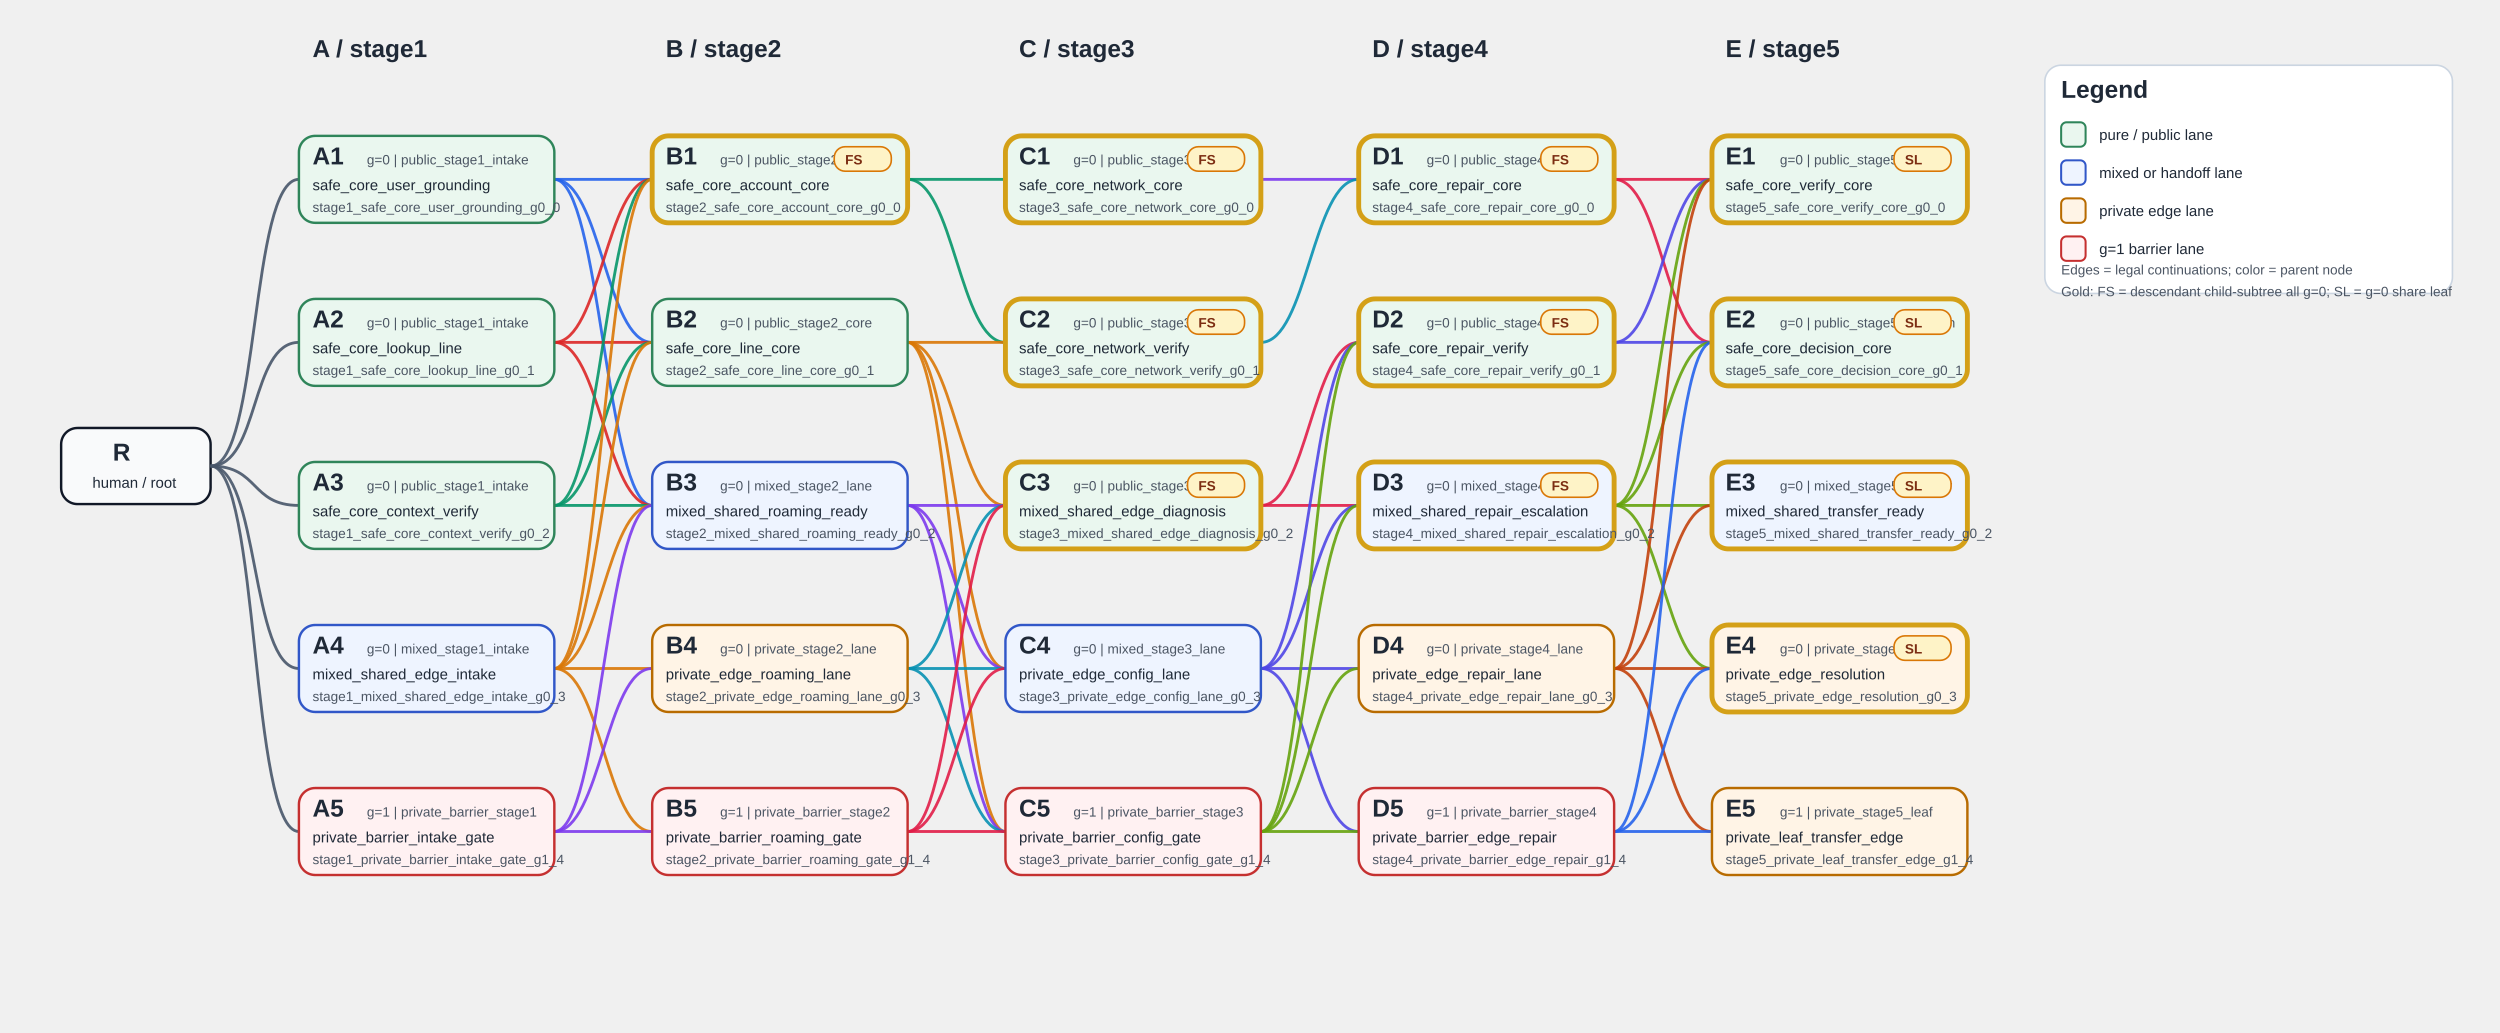
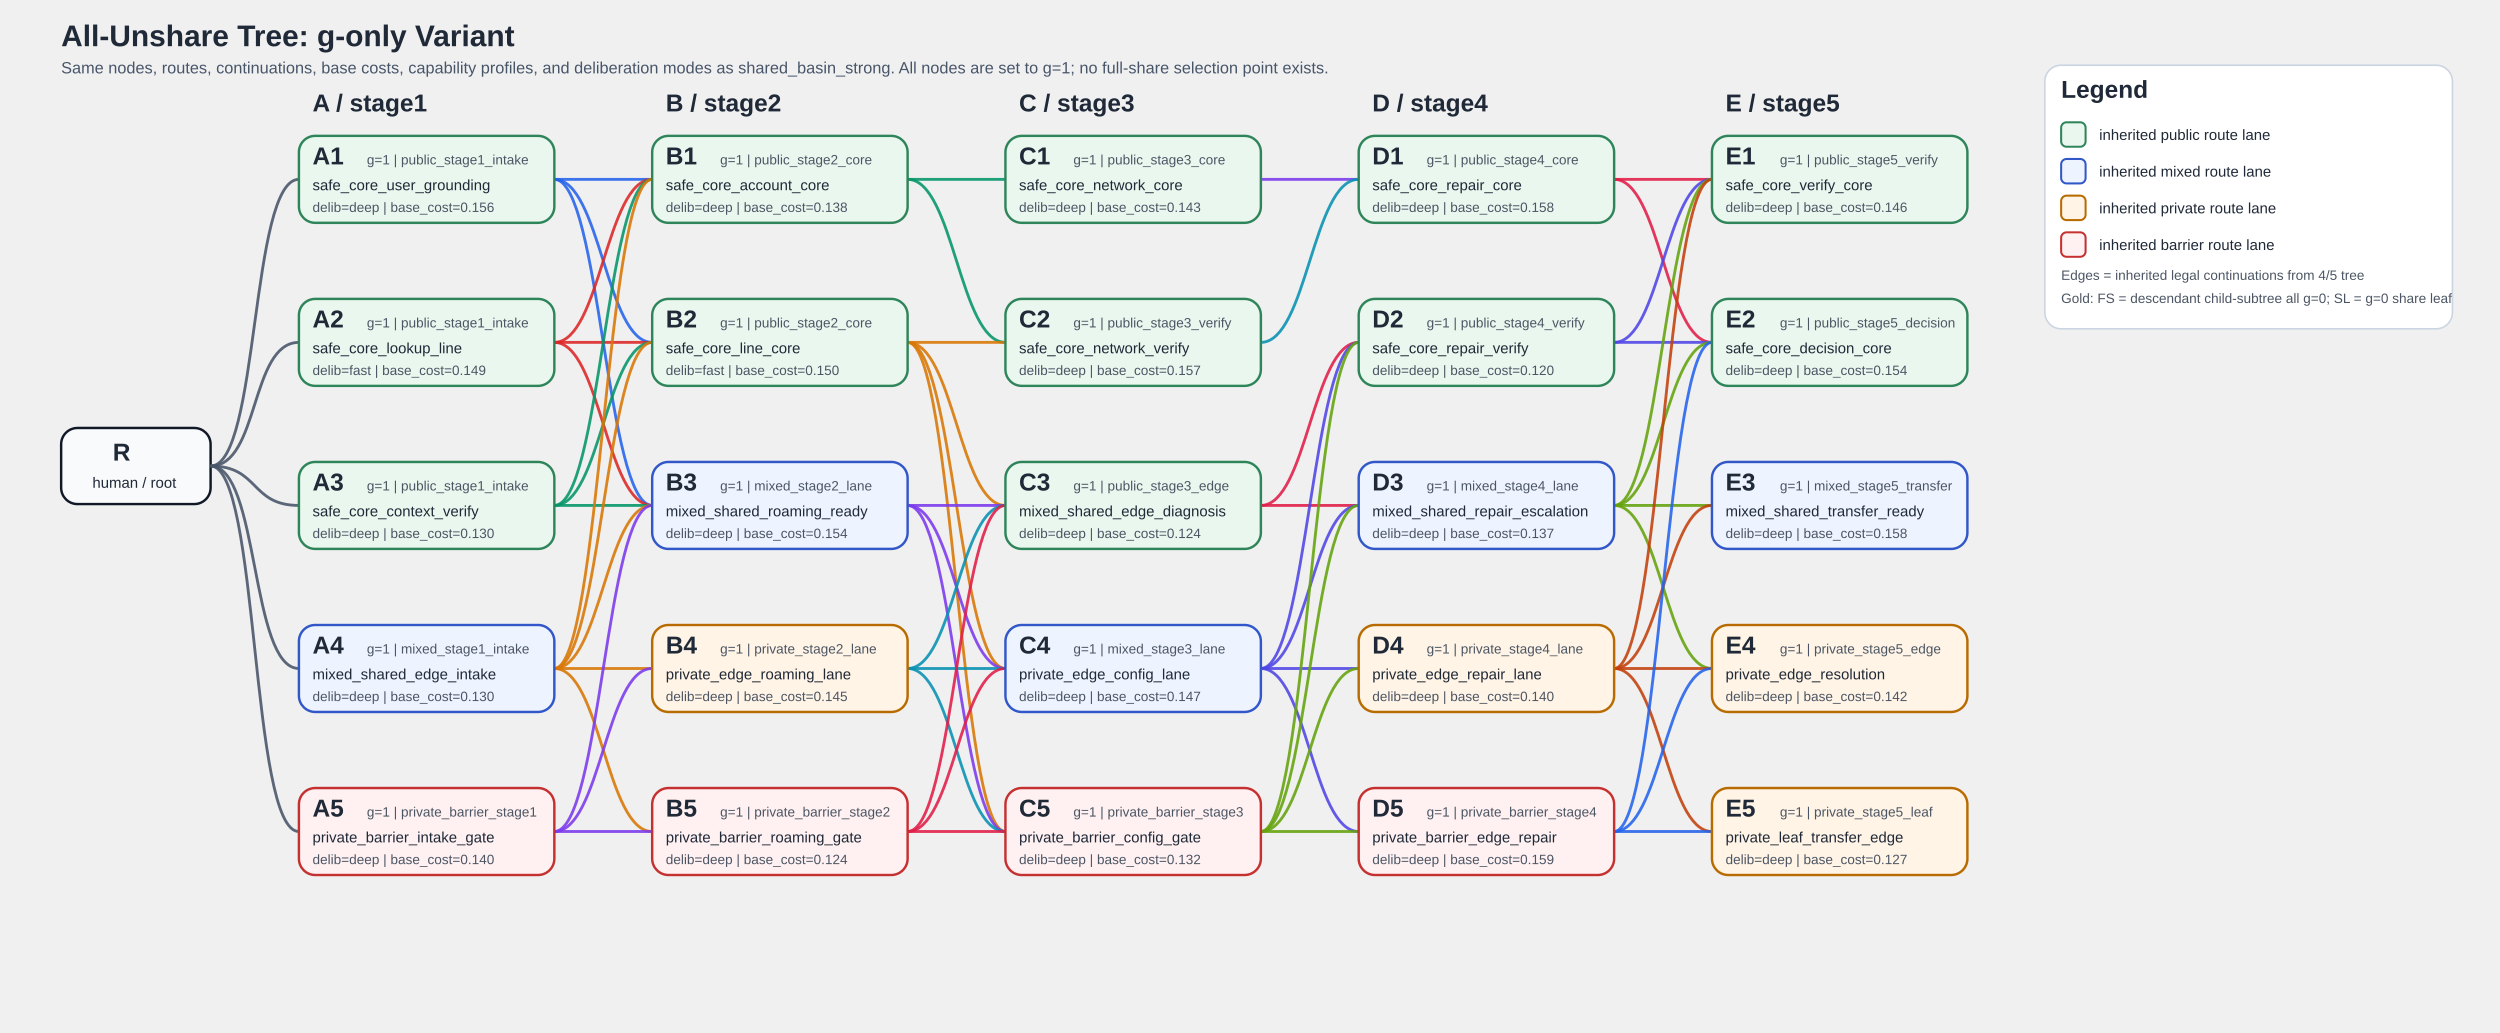
<svg xmlns="http://www.w3.org/2000/svg" width="1840.0" height="760.0" viewBox="0 0 1840.0 760.0">
  <style>
text { font-family: Arial, sans-serif; fill: #1f2937; }
+ .title { font-size: 22px; font-weight: 800; }
+ .subtitle { font-size: 12px; fill: #475569; }
.stage-title { font-size: 18px; font-weight: 700; }
.node-alias { font-size: 18px; font-weight: 700; }
.node-role { font-size: 11px; }
.node-meta { font-size: 10px; fill: #4b5563; }
- .node-badge { font-size: 10px; font-weight: 700; fill: #7c2d12; }
- .edge { stroke-width: 2.1; fill: none; opacity: 0.9; }
+ .node-note { font-size: 10px; font-weight: 700; fill: #7c2d12; }
+ .edge { stroke-width: 2.1; fill: none; opacity: 0.88; }
.root-box { fill: #f9fafb; stroke: #111827; stroke-width: 1.8; rx: 12; }
</style>
-   <text class="stage-title" x="230.0" y="42">A / stage1</text>
-   <text class="stage-title" x="490.0" y="42">B / stage2</text>
-   <text class="stage-title" x="750.0" y="42">C / stage3</text>
-   <text class="stage-title" x="1010.0" y="42">D / stage4</text>
-   <text class="stage-title" x="1270.0" y="42">E / stage5</text>
+   <text class="title" x="45" y="34">All-Unshare Tree: g-only Variant</text>
+   <text class="subtitle" x="45" y="54">Same nodes, routes, continuations, base costs, capability profiles, and deliberation modes as shared_basin_strong. All nodes are set to g=1; no full-share selection point exists.</text>
+   <text class="stage-title" x="230.0" y="82">A / stage1</text>
+   <text class="stage-title" x="490.0" y="82">B / stage2</text>
+   <text class="stage-title" x="750.0" y="82">C / stage3</text>
+   <text class="stage-title" x="1010.0" y="82">D / stage4</text>
+   <text class="stage-title" x="1270.0" y="82">E / stage5</text>
  <rect class="root-box" x="45.0" y="315.0" width="110.0" height="56.0" />
  <text class="node-alias" x="83.0" y="339.0">R</text>
  <text class="node-role" x="68.0" y="359.0">human / root</text>
  <path class="edge" stroke="#475569" d="M 155.0,343.0 C 191.0,343.0 184.0,132.0 220.0,132.0" />
  <path class="edge" stroke="#475569" d="M 155.0,343.0 C 191.0,343.0 184.0,252.0 220.0,252.0" />
  <path class="edge" stroke="#475569" d="M 155.0,343.0 C 191.0,343.0 184.0,372.0 220.0,372.0" />
  <path class="edge" stroke="#475569" d="M 155.0,343.0 C 191.0,343.0 184.0,492.0 220.0,492.0" />
  <path class="edge" stroke="#475569" d="M 155.0,343.0 C 191.0,343.0 184.0,612.0 220.0,612.0" />
  <path class="edge" stroke="#2563eb" d="M 408.0,132.0 C 442.0,132.0 446.0,132.0 480.0,132.0" />
  <path class="edge" stroke="#2563eb" d="M 408.0,132.0 C 442.0,132.0 446.0,252.0 480.0,252.0" />
  <path class="edge" stroke="#2563eb" d="M 408.0,132.0 C 442.0,132.0 446.0,372.0 480.0,372.0" />
  <path class="edge" stroke="#dc2626" d="M 408.0,252.0 C 442.0,252.0 446.0,132.0 480.0,132.0" />
  <path class="edge" stroke="#dc2626" d="M 408.0,252.0 C 442.0,252.0 446.0,252.0 480.0,252.0" />
  <path class="edge" stroke="#dc2626" d="M 408.0,252.0 C 442.0,252.0 446.0,372.0 480.0,372.0" />
  <path class="edge" stroke="#059669" d="M 408.0,372.0 C 442.0,372.0 446.0,132.0 480.0,132.0" />
  <path class="edge" stroke="#059669" d="M 408.0,372.0 C 442.0,372.0 446.0,252.0 480.0,252.0" />
  <path class="edge" stroke="#059669" d="M 408.0,372.0 C 442.0,372.0 446.0,372.0 480.0,372.0" />
  <path class="edge" stroke="#d97706" d="M 408.0,492.0 C 442.0,492.0 446.0,132.0 480.0,132.0" />
  <path class="edge" stroke="#d97706" d="M 408.0,492.0 C 442.0,492.0 446.0,252.0 480.0,252.0" />
  <path class="edge" stroke="#d97706" d="M 408.0,492.0 C 442.0,492.0 446.0,372.0 480.0,372.0" />
  <path class="edge" stroke="#d97706" d="M 408.0,492.0 C 442.0,492.0 446.0,492.0 480.0,492.0" />
  <path class="edge" stroke="#d97706" d="M 408.0,492.0 C 442.0,492.0 446.0,612.0 480.0,612.0" />
  <path class="edge" stroke="#7c3aed" d="M 408.0,612.0 C 442.0,612.0 446.0,372.0 480.0,372.0" />
  <path class="edge" stroke="#7c3aed" d="M 408.0,612.0 C 442.0,612.0 446.0,492.0 480.0,492.0" />
  <path class="edge" stroke="#7c3aed" d="M 408.0,612.0 C 442.0,612.0 446.0,612.0 480.0,612.0" />
  <path class="edge" stroke="#059669" d="M 668.0,132.0 C 702.0,132.0 706.0,132.0 740.0,132.0" />
  <path class="edge" stroke="#059669" d="M 668.0,132.0 C 702.0,132.0 706.0,252.0 740.0,252.0" />
  <path class="edge" stroke="#d97706" d="M 668.0,252.0 C 702.0,252.0 706.0,252.0 740.0,252.0" />
  <path class="edge" stroke="#d97706" d="M 668.0,252.0 C 702.0,252.0 706.0,372.0 740.0,372.0" />
  <path class="edge" stroke="#d97706" d="M 668.0,252.0 C 702.0,252.0 706.0,492.0 740.0,492.0" />
  <path class="edge" stroke="#d97706" d="M 668.0,252.0 C 702.0,252.0 706.0,612.0 740.0,612.0" />
  <path class="edge" stroke="#7c3aed" d="M 668.0,372.0 C 702.0,372.0 706.0,372.0 740.0,372.0" />
  <path class="edge" stroke="#7c3aed" d="M 668.0,372.0 C 702.0,372.0 706.0,492.0 740.0,492.0" />
  <path class="edge" stroke="#7c3aed" d="M 668.0,372.0 C 702.0,372.0 706.0,612.0 740.0,612.0" />
  <path class="edge" stroke="#0891b2" d="M 668.0,492.0 C 702.0,492.0 706.0,372.0 740.0,372.0" />
  <path class="edge" stroke="#0891b2" d="M 668.0,492.0 C 702.0,492.0 706.0,492.0 740.0,492.0" />
  <path class="edge" stroke="#0891b2" d="M 668.0,492.0 C 702.0,492.0 706.0,612.0 740.0,612.0" />
  <path class="edge" stroke="#e11d48" d="M 668.0,612.0 C 702.0,612.0 706.0,372.0 740.0,372.0" />
  <path class="edge" stroke="#e11d48" d="M 668.0,612.0 C 702.0,612.0 706.0,492.0 740.0,492.0" />
  <path class="edge" stroke="#e11d48" d="M 668.0,612.0 C 702.0,612.0 706.0,612.0 740.0,612.0" />
  <path class="edge" stroke="#7c3aed" d="M 928.0,132.0 C 962.0,132.0 966.0,132.0 1000.0,132.0" />
  <path class="edge" stroke="#0891b2" d="M 928.0,252.0 C 962.0,252.0 966.0,132.0 1000.0,132.0" />
  <path class="edge" stroke="#e11d48" d="M 928.0,372.0 C 962.0,372.0 966.0,252.0 1000.0,252.0" />
  <path class="edge" stroke="#e11d48" d="M 928.0,372.0 C 962.0,372.0 966.0,372.0 1000.0,372.0" />
  <path class="edge" stroke="#4f46e5" d="M 928.0,492.0 C 962.0,492.0 966.0,252.0 1000.0,252.0" />
  <path class="edge" stroke="#4f46e5" d="M 928.0,492.0 C 962.0,492.0 966.0,372.0 1000.0,372.0" />
  <path class="edge" stroke="#4f46e5" d="M 928.0,492.0 C 962.0,492.0 966.0,492.0 1000.0,492.0" />
  <path class="edge" stroke="#4f46e5" d="M 928.0,492.0 C 962.0,492.0 966.0,612.0 1000.0,612.0" />
  <path class="edge" stroke="#65a30d" d="M 928.0,612.0 C 962.0,612.0 966.0,252.0 1000.0,252.0" />
  <path class="edge" stroke="#65a30d" d="M 928.0,612.0 C 962.0,612.0 966.0,372.0 1000.0,372.0" />
  <path class="edge" stroke="#65a30d" d="M 928.0,612.0 C 962.0,612.0 966.0,492.0 1000.0,492.0" />
  <path class="edge" stroke="#65a30d" d="M 928.0,612.0 C 962.0,612.0 966.0,612.0 1000.0,612.0" />
  <path class="edge" stroke="#e11d48" d="M 1188.0,132.0 C 1222.0,132.0 1226.0,132.0 1260.0,132.0" />
  <path class="edge" stroke="#e11d48" d="M 1188.0,132.0 C 1222.0,132.0 1226.0,252.0 1260.0,252.0" />
  <path class="edge" stroke="#4f46e5" d="M 1188.0,252.0 C 1222.0,252.0 1226.0,132.0 1260.0,132.0" />
  <path class="edge" stroke="#4f46e5" d="M 1188.0,252.0 C 1222.0,252.0 1226.0,252.0 1260.0,252.0" />
  <path class="edge" stroke="#65a30d" d="M 1188.0,372.0 C 1222.0,372.0 1226.0,132.0 1260.0,132.0" />
  <path class="edge" stroke="#65a30d" d="M 1188.0,372.0 C 1222.0,372.0 1226.0,252.0 1260.0,252.0" />
  <path class="edge" stroke="#65a30d" d="M 1188.0,372.0 C 1222.0,372.0 1226.0,372.0 1260.0,372.0" />
  <path class="edge" stroke="#65a30d" d="M 1188.0,372.0 C 1222.0,372.0 1226.0,492.0 1260.0,492.0" />
  <path class="edge" stroke="#c2410c" d="M 1188.0,492.0 C 1222.0,492.0 1226.0,132.0 1260.0,132.0" />
  <path class="edge" stroke="#c2410c" d="M 1188.0,492.0 C 1222.0,492.0 1226.0,372.0 1260.0,372.0" />
  <path class="edge" stroke="#c2410c" d="M 1188.0,492.0 C 1222.0,492.0 1226.0,492.0 1260.0,492.0" />
  <path class="edge" stroke="#c2410c" d="M 1188.0,492.0 C 1222.0,492.0 1226.0,612.0 1260.0,612.0" />
  <path class="edge" stroke="#2563eb" d="M 1188.0,612.0 C 1222.0,612.0 1226.0,252.0 1260.0,252.0" />
  <path class="edge" stroke="#2563eb" d="M 1188.0,612.0 C 1222.0,612.0 1226.0,492.0 1260.0,492.0" />
  <path class="edge" stroke="#2563eb" d="M 1188.0,612.0 C 1222.0,612.0 1226.0,612.0 1260.0,612.0" />
  <rect x="220.0" y="100.0" width="188.0" height="64.0" rx="12" fill="#eaf7ef" stroke="#2f855a" stroke-width="1.8" />
  <text class="node-alias" x="230.0" y="121.0">A1</text>
-   <text class="node-meta" x="270.0" y="121.0">g=0 | public_stage1_intake</text>
+   <text class="node-meta" x="270.0" y="121.0">g=1 | public_stage1_intake</text>
  <text class="node-role" x="230.0" y="140.0">safe_core_user_grounding</text>
-   <text class="node-meta" x="230.0" y="156.0">stage1_safe_core_user_grounding_g0_0</text>
+   <text class="node-meta" x="230.0" y="156.0">delib=deep | base_cost=0.156</text>
  <rect x="220.0" y="220.0" width="188.0" height="64.0" rx="12" fill="#eaf7ef" stroke="#2f855a" stroke-width="1.8" />
  <text class="node-alias" x="230.0" y="241.0">A2</text>
-   <text class="node-meta" x="270.0" y="241.0">g=0 | public_stage1_intake</text>
+   <text class="node-meta" x="270.0" y="241.0">g=1 | public_stage1_intake</text>
  <text class="node-role" x="230.0" y="260.0">safe_core_lookup_line</text>
-   <text class="node-meta" x="230.0" y="276.0">stage1_safe_core_lookup_line_g0_1</text>
+   <text class="node-meta" x="230.0" y="276.0">delib=fast | base_cost=0.149</text>
  <rect x="220.0" y="340.0" width="188.0" height="64.0" rx="12" fill="#eaf7ef" stroke="#2f855a" stroke-width="1.8" />
  <text class="node-alias" x="230.0" y="361.0">A3</text>
-   <text class="node-meta" x="270.0" y="361.0">g=0 | public_stage1_intake</text>
+   <text class="node-meta" x="270.0" y="361.0">g=1 | public_stage1_intake</text>
  <text class="node-role" x="230.0" y="380.0">safe_core_context_verify</text>
-   <text class="node-meta" x="230.0" y="396.0">stage1_safe_core_context_verify_g0_2</text>
+   <text class="node-meta" x="230.0" y="396.0">delib=deep | base_cost=0.130</text>
  <rect x="220.0" y="460.0" width="188.0" height="64.0" rx="12" fill="#eef4ff" stroke="#3157c8" stroke-width="1.8" />
  <text class="node-alias" x="230.0" y="481.0">A4</text>
-   <text class="node-meta" x="270.0" y="481.0">g=0 | mixed_stage1_intake</text>
+   <text class="node-meta" x="270.0" y="481.0">g=1 | mixed_stage1_intake</text>
  <text class="node-role" x="230.0" y="500.0">mixed_shared_edge_intake</text>
-   <text class="node-meta" x="230.0" y="516.0">stage1_mixed_shared_edge_intake_g0_3</text>
+   <text class="node-meta" x="230.0" y="516.0">delib=deep | base_cost=0.130</text>
  <rect x="220.0" y="580.0" width="188.0" height="64.0" rx="12" fill="#fff1f2" stroke="#c53030" stroke-width="1.8" />
  <text class="node-alias" x="230.0" y="601.0">A5</text>
  <text class="node-meta" x="270.0" y="601.0">g=1 | private_barrier_stage1</text>
  <text class="node-role" x="230.0" y="620.0">private_barrier_intake_gate</text>
-   <text class="node-meta" x="230.0" y="636.0">stage1_private_barrier_intake_gate_g1_4</text>
-   <rect x="480.0" y="100.0" width="188.0" height="64.0" rx="12" fill="#eaf7ef" stroke="#d4a017" stroke-width="3.6" />
+   <text class="node-meta" x="230.0" y="636.0">delib=deep | base_cost=0.140</text>
+   <rect x="480.0" y="100.0" width="188.0" height="64.0" rx="12" fill="#eaf7ef" stroke="#2f855a" stroke-width="1.8" />
  <text class="node-alias" x="490.0" y="121.0">B1</text>
-   <text class="node-meta" x="530.0" y="121.0">g=0 | public_stage2_core</text>
+   <text class="node-meta" x="530.0" y="121.0">g=1 | public_stage2_core</text>
  <text class="node-role" x="490.0" y="140.0">safe_core_account_core</text>
-   <text class="node-meta" x="490.0" y="156.0">stage2_safe_core_account_core_g0_0</text>
-   <rect x="614.0" y="108.0" width="42" height="18" rx="8" fill="#fef3c7" stroke="#d97706" stroke-width="1.2" />
-   <text class="node-badge" x="622.0" y="121.0">FS</text>
+   <text class="node-meta" x="490.0" y="156.0">delib=deep | base_cost=0.138</text>
  <rect x="480.0" y="220.0" width="188.0" height="64.0" rx="12" fill="#eaf7ef" stroke="#2f855a" stroke-width="1.8" />
  <text class="node-alias" x="490.0" y="241.0">B2</text>
-   <text class="node-meta" x="530.0" y="241.0">g=0 | public_stage2_core</text>
+   <text class="node-meta" x="530.0" y="241.0">g=1 | public_stage2_core</text>
  <text class="node-role" x="490.0" y="260.0">safe_core_line_core</text>
-   <text class="node-meta" x="490.0" y="276.0">stage2_safe_core_line_core_g0_1</text>
+   <text class="node-meta" x="490.0" y="276.0">delib=fast | base_cost=0.150</text>
  <rect x="480.0" y="340.0" width="188.0" height="64.0" rx="12" fill="#eef4ff" stroke="#3157c8" stroke-width="1.8" />
  <text class="node-alias" x="490.0" y="361.0">B3</text>
-   <text class="node-meta" x="530.0" y="361.0">g=0 | mixed_stage2_lane</text>
+   <text class="node-meta" x="530.0" y="361.0">g=1 | mixed_stage2_lane</text>
  <text class="node-role" x="490.0" y="380.0">mixed_shared_roaming_ready</text>
-   <text class="node-meta" x="490.0" y="396.0">stage2_mixed_shared_roaming_ready_g0_2</text>
+   <text class="node-meta" x="490.0" y="396.0">delib=deep | base_cost=0.154</text>
  <rect x="480.0" y="460.0" width="188.0" height="64.0" rx="12" fill="#fff4e6" stroke="#b86b00" stroke-width="1.8" />
  <text class="node-alias" x="490.0" y="481.0">B4</text>
-   <text class="node-meta" x="530.0" y="481.0">g=0 | private_stage2_lane</text>
+   <text class="node-meta" x="530.0" y="481.0">g=1 | private_stage2_lane</text>
  <text class="node-role" x="490.0" y="500.0">private_edge_roaming_lane</text>
-   <text class="node-meta" x="490.0" y="516.0">stage2_private_edge_roaming_lane_g0_3</text>
+   <text class="node-meta" x="490.0" y="516.0">delib=deep | base_cost=0.145</text>
  <rect x="480.0" y="580.0" width="188.0" height="64.0" rx="12" fill="#fff1f2" stroke="#c53030" stroke-width="1.8" />
  <text class="node-alias" x="490.0" y="601.0">B5</text>
  <text class="node-meta" x="530.0" y="601.0">g=1 | private_barrier_stage2</text>
  <text class="node-role" x="490.0" y="620.0">private_barrier_roaming_gate</text>
-   <text class="node-meta" x="490.0" y="636.0">stage2_private_barrier_roaming_gate_g1_4</text>
-   <rect x="740.0" y="100.0" width="188.0" height="64.0" rx="12" fill="#eaf7ef" stroke="#d4a017" stroke-width="3.6" />
+   <text class="node-meta" x="490.0" y="636.0">delib=deep | base_cost=0.124</text>
+   <rect x="740.0" y="100.0" width="188.0" height="64.0" rx="12" fill="#eaf7ef" stroke="#2f855a" stroke-width="1.8" />
  <text class="node-alias" x="750.0" y="121.0">C1</text>
-   <text class="node-meta" x="790.0" y="121.0">g=0 | public_stage3_core</text>
+   <text class="node-meta" x="790.0" y="121.0">g=1 | public_stage3_core</text>
  <text class="node-role" x="750.0" y="140.0">safe_core_network_core</text>
-   <text class="node-meta" x="750.0" y="156.0">stage3_safe_core_network_core_g0_0</text>
-   <rect x="874.0" y="108.0" width="42" height="18" rx="8" fill="#fef3c7" stroke="#d97706" stroke-width="1.2" />
-   <text class="node-badge" x="882.0" y="121.0">FS</text>
-   <rect x="740.0" y="220.0" width="188.0" height="64.0" rx="12" fill="#eaf7ef" stroke="#d4a017" stroke-width="3.6" />
+   <text class="node-meta" x="750.0" y="156.0">delib=deep | base_cost=0.143</text>
+   <rect x="740.0" y="220.0" width="188.0" height="64.0" rx="12" fill="#eaf7ef" stroke="#2f855a" stroke-width="1.8" />
  <text class="node-alias" x="750.0" y="241.0">C2</text>
-   <text class="node-meta" x="790.0" y="241.0">g=0 | public_stage3_verify</text>
+   <text class="node-meta" x="790.0" y="241.0">g=1 | public_stage3_verify</text>
  <text class="node-role" x="750.0" y="260.0">safe_core_network_verify</text>
-   <text class="node-meta" x="750.0" y="276.0">stage3_safe_core_network_verify_g0_1</text>
-   <rect x="874.0" y="228.0" width="42" height="18" rx="8" fill="#fef3c7" stroke="#d97706" stroke-width="1.2" />
-   <text class="node-badge" x="882.0" y="241.0">FS</text>
-   <rect x="740.0" y="340.0" width="188.0" height="64.0" rx="12" fill="#eaf7ef" stroke="#d4a017" stroke-width="3.6" />
+   <text class="node-meta" x="750.0" y="276.0">delib=deep | base_cost=0.157</text>
+   <rect x="740.0" y="340.0" width="188.0" height="64.0" rx="12" fill="#eaf7ef" stroke="#2f855a" stroke-width="1.8" />
  <text class="node-alias" x="750.0" y="361.0">C3</text>
-   <text class="node-meta" x="790.0" y="361.0">g=0 | public_stage3_edge</text>
+   <text class="node-meta" x="790.0" y="361.0">g=1 | public_stage3_edge</text>
  <text class="node-role" x="750.0" y="380.0">mixed_shared_edge_diagnosis</text>
-   <text class="node-meta" x="750.0" y="396.0">stage3_mixed_shared_edge_diagnosis_g0_2</text>
-   <rect x="874.0" y="348.0" width="42" height="18" rx="8" fill="#fef3c7" stroke="#d97706" stroke-width="1.2" />
-   <text class="node-badge" x="882.0" y="361.0">FS</text>
+   <text class="node-meta" x="750.0" y="396.0">delib=deep | base_cost=0.124</text>
  <rect x="740.0" y="460.0" width="188.0" height="64.0" rx="12" fill="#eef4ff" stroke="#3157c8" stroke-width="1.8" />
  <text class="node-alias" x="750.0" y="481.0">C4</text>
-   <text class="node-meta" x="790.0" y="481.0">g=0 | mixed_stage3_lane</text>
+   <text class="node-meta" x="790.0" y="481.0">g=1 | mixed_stage3_lane</text>
  <text class="node-role" x="750.0" y="500.0">private_edge_config_lane</text>
-   <text class="node-meta" x="750.0" y="516.0">stage3_private_edge_config_lane_g0_3</text>
+   <text class="node-meta" x="750.0" y="516.0">delib=deep | base_cost=0.147</text>
  <rect x="740.0" y="580.0" width="188.0" height="64.0" rx="12" fill="#fff1f2" stroke="#c53030" stroke-width="1.8" />
  <text class="node-alias" x="750.0" y="601.0">C5</text>
  <text class="node-meta" x="790.0" y="601.0">g=1 | private_barrier_stage3</text>
  <text class="node-role" x="750.0" y="620.0">private_barrier_config_gate</text>
-   <text class="node-meta" x="750.0" y="636.0">stage3_private_barrier_config_gate_g1_4</text>
-   <rect x="1000.0" y="100.0" width="188.0" height="64.0" rx="12" fill="#eaf7ef" stroke="#d4a017" stroke-width="3.6" />
+   <text class="node-meta" x="750.0" y="636.0">delib=deep | base_cost=0.132</text>
+   <rect x="1000.0" y="100.0" width="188.0" height="64.0" rx="12" fill="#eaf7ef" stroke="#2f855a" stroke-width="1.8" />
  <text class="node-alias" x="1010.0" y="121.0">D1</text>
-   <text class="node-meta" x="1050.0" y="121.0">g=0 | public_stage4_core</text>
+   <text class="node-meta" x="1050.0" y="121.0">g=1 | public_stage4_core</text>
  <text class="node-role" x="1010.0" y="140.0">safe_core_repair_core</text>
-   <text class="node-meta" x="1010.0" y="156.0">stage4_safe_core_repair_core_g0_0</text>
-   <rect x="1134.0" y="108.0" width="42" height="18" rx="8" fill="#fef3c7" stroke="#d97706" stroke-width="1.2" />
-   <text class="node-badge" x="1142.0" y="121.0">FS</text>
-   <rect x="1000.0" y="220.0" width="188.0" height="64.0" rx="12" fill="#eaf7ef" stroke="#d4a017" stroke-width="3.6" />
+   <text class="node-meta" x="1010.0" y="156.0">delib=deep | base_cost=0.158</text>
+   <rect x="1000.0" y="220.0" width="188.0" height="64.0" rx="12" fill="#eaf7ef" stroke="#2f855a" stroke-width="1.8" />
  <text class="node-alias" x="1010.0" y="241.0">D2</text>
-   <text class="node-meta" x="1050.0" y="241.0">g=0 | public_stage4_verify</text>
+   <text class="node-meta" x="1050.0" y="241.0">g=1 | public_stage4_verify</text>
  <text class="node-role" x="1010.0" y="260.0">safe_core_repair_verify</text>
-   <text class="node-meta" x="1010.0" y="276.0">stage4_safe_core_repair_verify_g0_1</text>
-   <rect x="1134.0" y="228.0" width="42" height="18" rx="8" fill="#fef3c7" stroke="#d97706" stroke-width="1.2" />
-   <text class="node-badge" x="1142.0" y="241.0">FS</text>
-   <rect x="1000.0" y="340.0" width="188.0" height="64.0" rx="12" fill="#eef4ff" stroke="#d4a017" stroke-width="3.6" />
+   <text class="node-meta" x="1010.0" y="276.0">delib=deep | base_cost=0.120</text>
+   <rect x="1000.0" y="340.0" width="188.0" height="64.0" rx="12" fill="#eef4ff" stroke="#3157c8" stroke-width="1.8" />
  <text class="node-alias" x="1010.0" y="361.0">D3</text>
-   <text class="node-meta" x="1050.0" y="361.0">g=0 | mixed_stage4_lane</text>
+   <text class="node-meta" x="1050.0" y="361.0">g=1 | mixed_stage4_lane</text>
  <text class="node-role" x="1010.0" y="380.0">mixed_shared_repair_escalation</text>
-   <text class="node-meta" x="1010.0" y="396.0">stage4_mixed_shared_repair_escalation_g0_2</text>
-   <rect x="1134.0" y="348.0" width="42" height="18" rx="8" fill="#fef3c7" stroke="#d97706" stroke-width="1.2" />
-   <text class="node-badge" x="1142.0" y="361.0">FS</text>
+   <text class="node-meta" x="1010.0" y="396.0">delib=deep | base_cost=0.137</text>
  <rect x="1000.0" y="460.0" width="188.0" height="64.0" rx="12" fill="#fff4e6" stroke="#b86b00" stroke-width="1.8" />
  <text class="node-alias" x="1010.0" y="481.0">D4</text>
-   <text class="node-meta" x="1050.0" y="481.0">g=0 | private_stage4_lane</text>
+   <text class="node-meta" x="1050.0" y="481.0">g=1 | private_stage4_lane</text>
  <text class="node-role" x="1010.0" y="500.0">private_edge_repair_lane</text>
-   <text class="node-meta" x="1010.0" y="516.0">stage4_private_edge_repair_lane_g0_3</text>
+   <text class="node-meta" x="1010.0" y="516.0">delib=deep | base_cost=0.140</text>
  <rect x="1000.0" y="580.0" width="188.0" height="64.0" rx="12" fill="#fff1f2" stroke="#c53030" stroke-width="1.8" />
  <text class="node-alias" x="1010.0" y="601.0">D5</text>
  <text class="node-meta" x="1050.0" y="601.0">g=1 | private_barrier_stage4</text>
  <text class="node-role" x="1010.0" y="620.0">private_barrier_edge_repair</text>
-   <text class="node-meta" x="1010.0" y="636.0">stage4_private_barrier_edge_repair_g1_4</text>
-   <rect x="1260.0" y="100.0" width="188.0" height="64.0" rx="12" fill="#eaf7ef" stroke="#d4a017" stroke-width="3.6" />
+   <text class="node-meta" x="1010.0" y="636.0">delib=deep | base_cost=0.159</text>
+   <rect x="1260.0" y="100.0" width="188.0" height="64.0" rx="12" fill="#eaf7ef" stroke="#2f855a" stroke-width="1.8" />
  <text class="node-alias" x="1270.0" y="121.0">E1</text>
-   <text class="node-meta" x="1310.0" y="121.0">g=0 | public_stage5_verify</text>
+   <text class="node-meta" x="1310.0" y="121.0">g=1 | public_stage5_verify</text>
  <text class="node-role" x="1270.0" y="140.0">safe_core_verify_core</text>
-   <text class="node-meta" x="1270.0" y="156.0">stage5_safe_core_verify_core_g0_0</text>
-   <rect x="1394.0" y="108.0" width="42" height="18" rx="8" fill="#fef3c7" stroke="#d97706" stroke-width="1.2" />
-   <text class="node-badge" x="1402.0" y="121.0">SL</text>
-   <rect x="1260.0" y="220.0" width="188.0" height="64.0" rx="12" fill="#eaf7ef" stroke="#d4a017" stroke-width="3.6" />
+   <text class="node-meta" x="1270.0" y="156.0">delib=deep | base_cost=0.146</text>
+   <rect x="1260.0" y="220.0" width="188.0" height="64.0" rx="12" fill="#eaf7ef" stroke="#2f855a" stroke-width="1.8" />
  <text class="node-alias" x="1270.0" y="241.0">E2</text>
-   <text class="node-meta" x="1310.0" y="241.0">g=0 | public_stage5_decision</text>
+   <text class="node-meta" x="1310.0" y="241.0">g=1 | public_stage5_decision</text>
  <text class="node-role" x="1270.0" y="260.0">safe_core_decision_core</text>
-   <text class="node-meta" x="1270.0" y="276.0">stage5_safe_core_decision_core_g0_1</text>
-   <rect x="1394.0" y="228.0" width="42" height="18" rx="8" fill="#fef3c7" stroke="#d97706" stroke-width="1.2" />
-   <text class="node-badge" x="1402.0" y="241.0">SL</text>
-   <rect x="1260.0" y="340.0" width="188.0" height="64.0" rx="12" fill="#eef4ff" stroke="#d4a017" stroke-width="3.6" />
+   <text class="node-meta" x="1270.0" y="276.0">delib=deep | base_cost=0.154</text>
+   <rect x="1260.0" y="340.0" width="188.0" height="64.0" rx="12" fill="#eef4ff" stroke="#3157c8" stroke-width="1.8" />
  <text class="node-alias" x="1270.0" y="361.0">E3</text>
-   <text class="node-meta" x="1310.0" y="361.0">g=0 | mixed_stage5_transfer</text>
+   <text class="node-meta" x="1310.0" y="361.0">g=1 | mixed_stage5_transfer</text>
  <text class="node-role" x="1270.0" y="380.0">mixed_shared_transfer_ready</text>
-   <text class="node-meta" x="1270.0" y="396.0">stage5_mixed_shared_transfer_ready_g0_2</text>
-   <rect x="1394.0" y="348.0" width="42" height="18" rx="8" fill="#fef3c7" stroke="#d97706" stroke-width="1.2" />
-   <text class="node-badge" x="1402.0" y="361.0">SL</text>
-   <rect x="1260.0" y="460.0" width="188.0" height="64.0" rx="12" fill="#fff4e6" stroke="#d4a017" stroke-width="3.6" />
+   <text class="node-meta" x="1270.0" y="396.0">delib=deep | base_cost=0.158</text>
+   <rect x="1260.0" y="460.0" width="188.0" height="64.0" rx="12" fill="#fff4e6" stroke="#b86b00" stroke-width="1.8" />
  <text class="node-alias" x="1270.0" y="481.0">E4</text>
-   <text class="node-meta" x="1310.0" y="481.0">g=0 | private_stage5_edge</text>
+   <text class="node-meta" x="1310.0" y="481.0">g=1 | private_stage5_edge</text>
  <text class="node-role" x="1270.0" y="500.0">private_edge_resolution</text>
-   <text class="node-meta" x="1270.0" y="516.0">stage5_private_edge_resolution_g0_3</text>
-   <rect x="1394.0" y="468.0" width="42" height="18" rx="8" fill="#fef3c7" stroke="#d97706" stroke-width="1.2" />
-   <text class="node-badge" x="1402.0" y="481.0">SL</text>
+   <text class="node-meta" x="1270.0" y="516.0">delib=deep | base_cost=0.142</text>
  <rect x="1260.0" y="580.0" width="188.0" height="64.0" rx="12" fill="#fff4e6" stroke="#b86b00" stroke-width="1.8" />
  <text class="node-alias" x="1270.0" y="601.0">E5</text>
  <text class="node-meta" x="1310.0" y="601.0">g=1 | private_stage5_leaf</text>
  <text class="node-role" x="1270.0" y="620.0">private_leaf_transfer_edge</text>
-   <text class="node-meta" x="1270.0" y="636.0">stage5_private_leaf_transfer_edge_g1_4</text>
-   <rect x="1505.0" y="48.0" width="300" height="168" rx="12" fill="#ffffff" stroke="#cbd5e1" stroke-width="1.2" />
+   <text class="node-meta" x="1270.0" y="636.0">delib=deep | base_cost=0.127</text>
+   <rect x="1505.0" y="48.0" width="300" height="194" rx="12" fill="#ffffff" stroke="#cbd5e1" stroke-width="1.2" />
  <text class="stage-title" x="1517.0" y="72.0">Legend</text>
  <rect x="1517.0" y="90.0" width="18" height="18" rx="4" fill="#eaf7ef" stroke="#2f855a" stroke-width="1.5" />
-   <text class="node-role" x="1545.0" y="103.0">pure / public lane</text>
-   <rect x="1517.0" y="118.0" width="18" height="18" rx="4" fill="#eef4ff" stroke="#3157c8" stroke-width="1.5" />
-   <text class="node-role" x="1545.0" y="131.0">mixed or handoff lane</text>
-   <rect x="1517.0" y="146.0" width="18" height="18" rx="4" fill="#fff4e6" stroke="#b86b00" stroke-width="1.5" />
-   <text class="node-role" x="1545.0" y="159.0">private edge lane</text>
-   <rect x="1517.0" y="174.0" width="18" height="18" rx="4" fill="#fff1f2" stroke="#c53030" stroke-width="1.5" />
-   <text class="node-role" x="1545.0" y="187.0">g=1 barrier lane</text>
-   <text class="node-meta" x="1517.0" y="202.0">Edges = legal continuations; color = parent node</text>
-   <text class="node-meta" x="1517.0" y="218.0">Gold: FS = descendant child-subtree all g=0; SL = g=0 share leaf</text>
+   <text class="node-role" x="1545.0" y="103.0">inherited public route lane</text>
+   <rect x="1517.0" y="117.0" width="18" height="18" rx="4" fill="#eef4ff" stroke="#3157c8" stroke-width="1.5" />
+   <text class="node-role" x="1545.0" y="130.0">inherited mixed route lane</text>
+   <rect x="1517.0" y="144.0" width="18" height="18" rx="4" fill="#fff4e6" stroke="#b86b00" stroke-width="1.5" />
+   <text class="node-role" x="1545.0" y="157.0">inherited private route lane</text>
+   <rect x="1517.0" y="171.0" width="18" height="18" rx="4" fill="#fff1f2" stroke="#c53030" stroke-width="1.5" />
+   <text class="node-role" x="1545.0" y="184.0">inherited barrier route lane</text>
+   <text class="node-meta" x="1517.0" y="206.0">Edges = inherited legal continuations from 4/5 tree</text>
+   <text class="node-meta" x="1517.0" y="223.0">Gold: FS = descendant child-subtree all g=0; SL = g=0 share leaf</text>
</svg>
